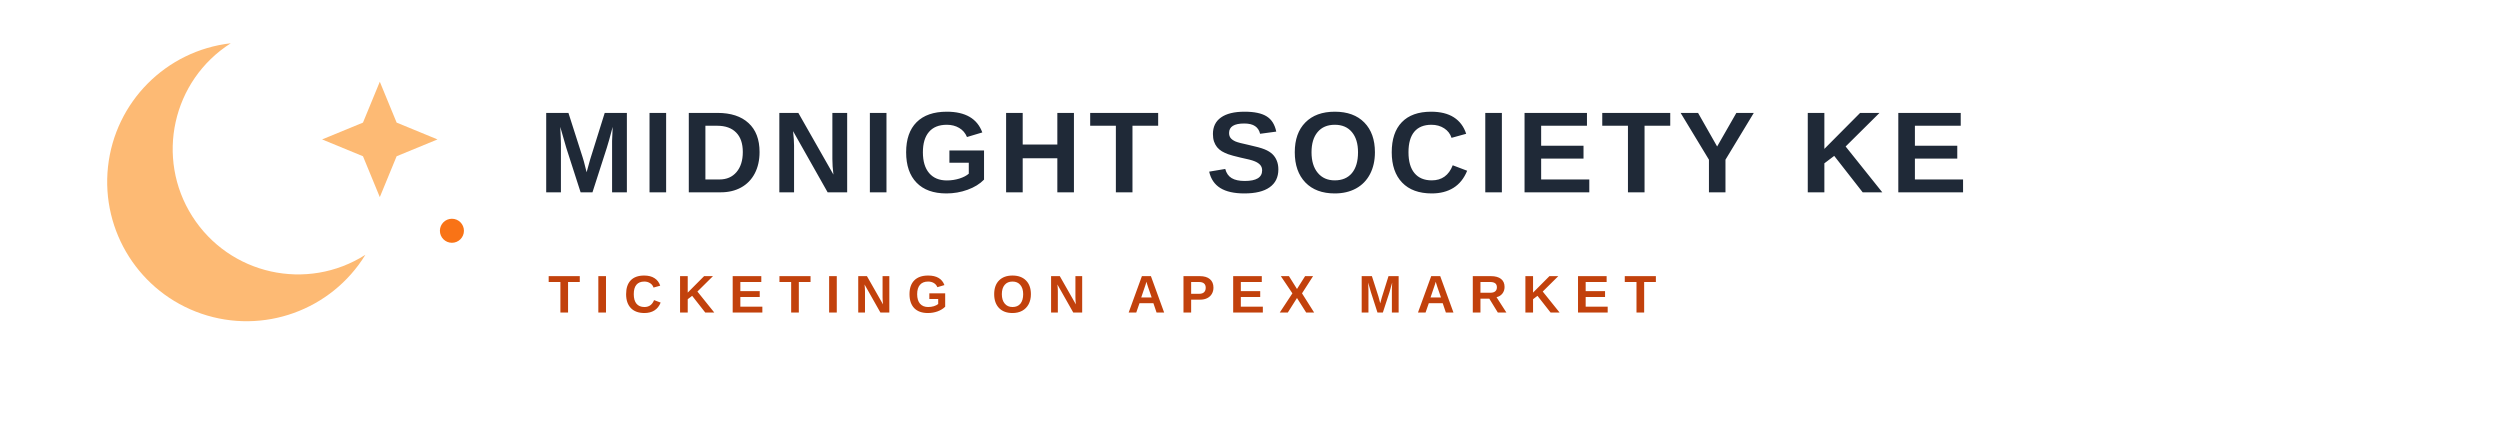
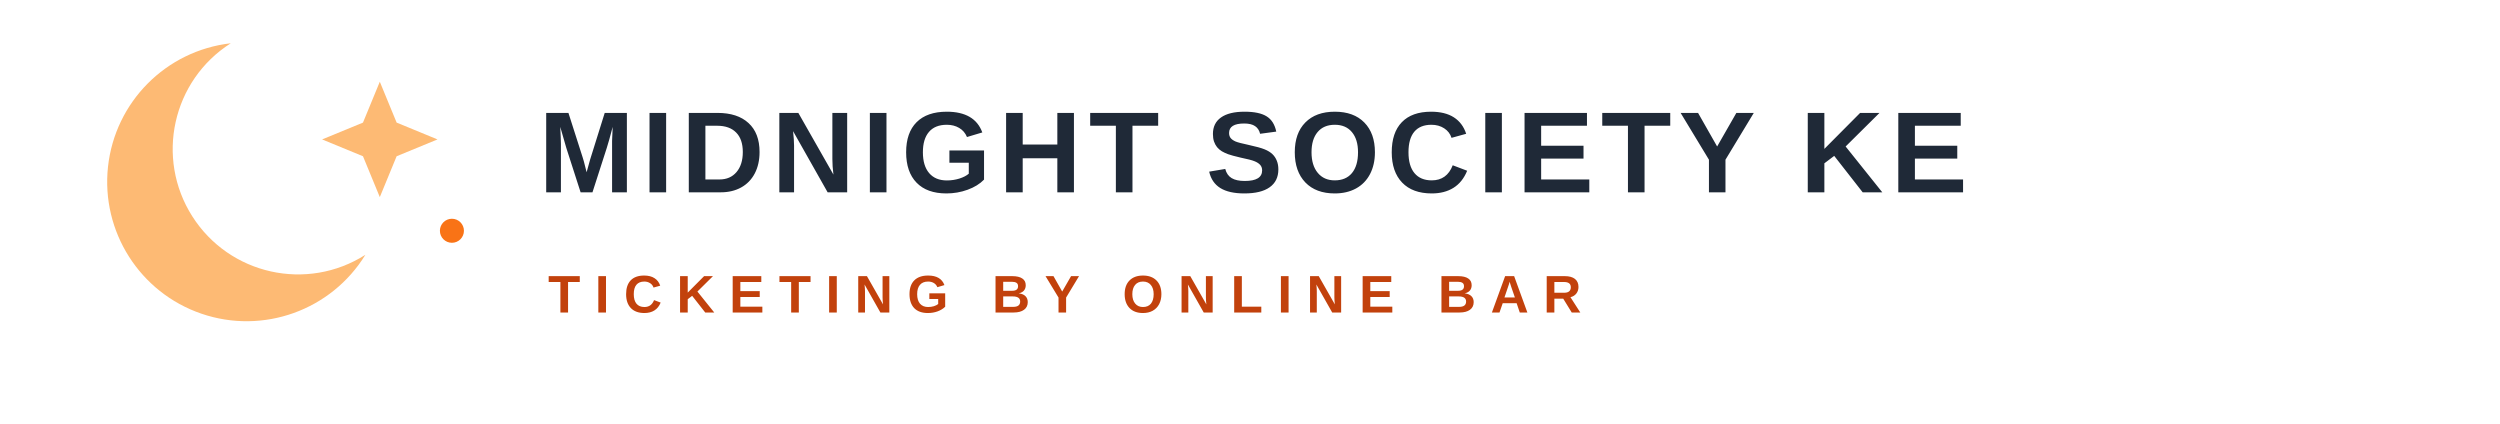
<svg xmlns="http://www.w3.org/2000/svg" width="520" height="88" viewBox="0 0 520 88" fill="none">
  <path d="M48 9a29 29 0 1 0 28 44A24 24 0 0 1 48 9Z" fill="#FDBA74" />
  <path d="m79 17 3.5 8.5L91 29l-8.5 3.5L79 41l-3.5-8.5L67 29l8.5-3.5L79 17Z" fill="#FDBA74" />
  <circle cx="94" cy="48" r="2.5" fill="#F97316" />
  <text x="112" y="40" fill="#1F2937" font-family="Arial, Helvetica, sans-serif" font-size="24" font-weight="700" letter-spacing="1.5">MIDNIGHT SOCIETY KE</text>
-   <text x="114" y="65" fill="#C2410C" font-family="Arial, Helvetica, sans-serif" font-size="11" font-weight="700" letter-spacing="3">TICKETING ON APEX MARKET</text>
+   <text x="114" y="65" fill="#C2410C" font-family="Arial, Helvetica, sans-serif" font-size="11" font-weight="700" letter-spacing="3">TICKETING BY ONLINE BAR</text>
</svg>
